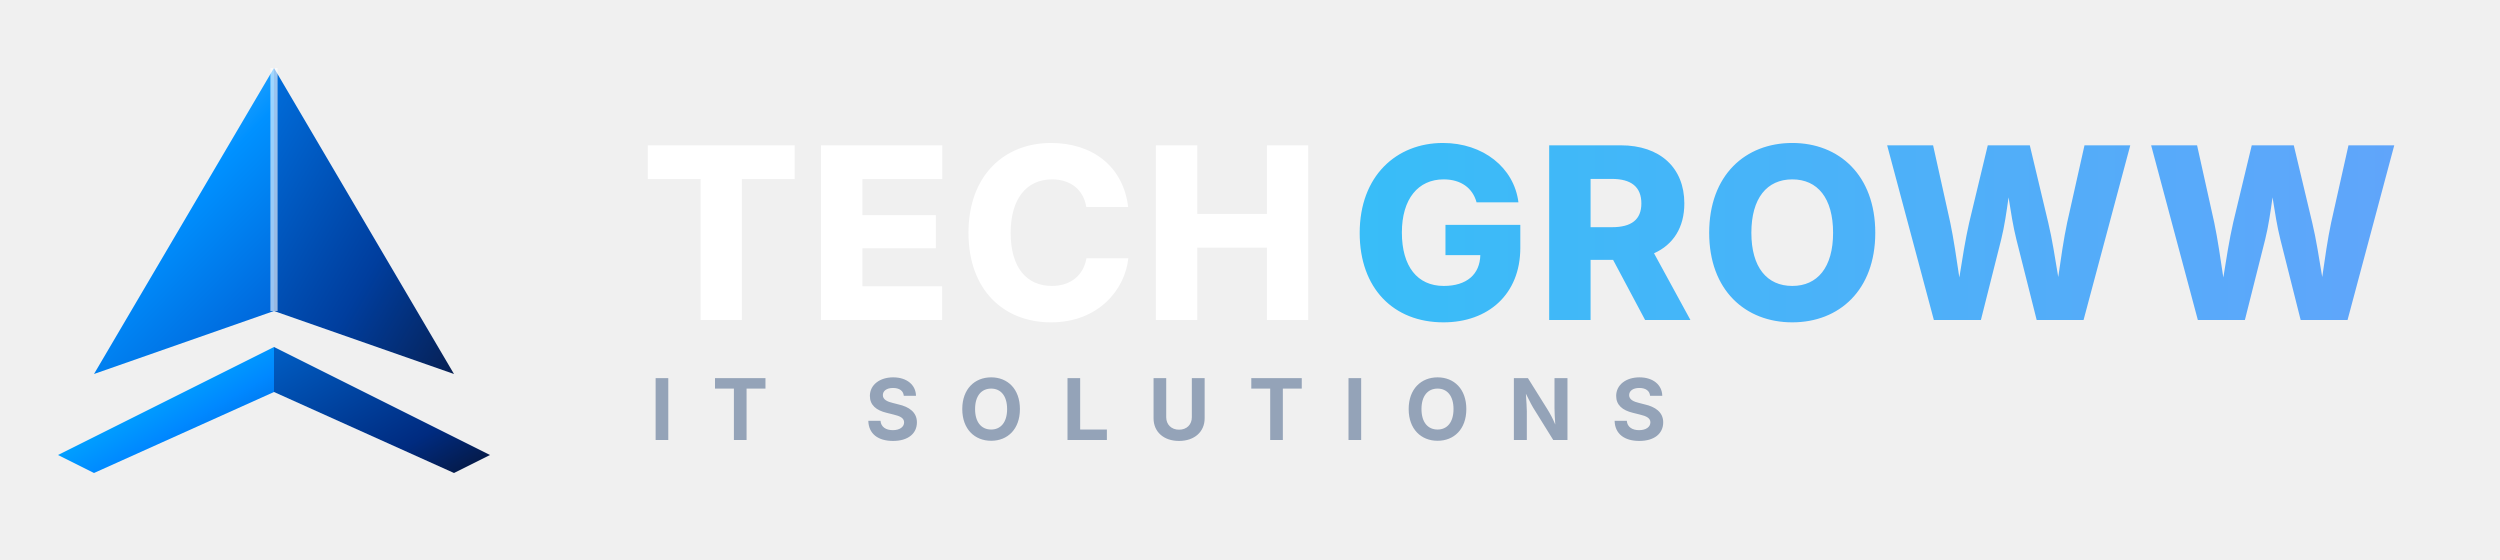
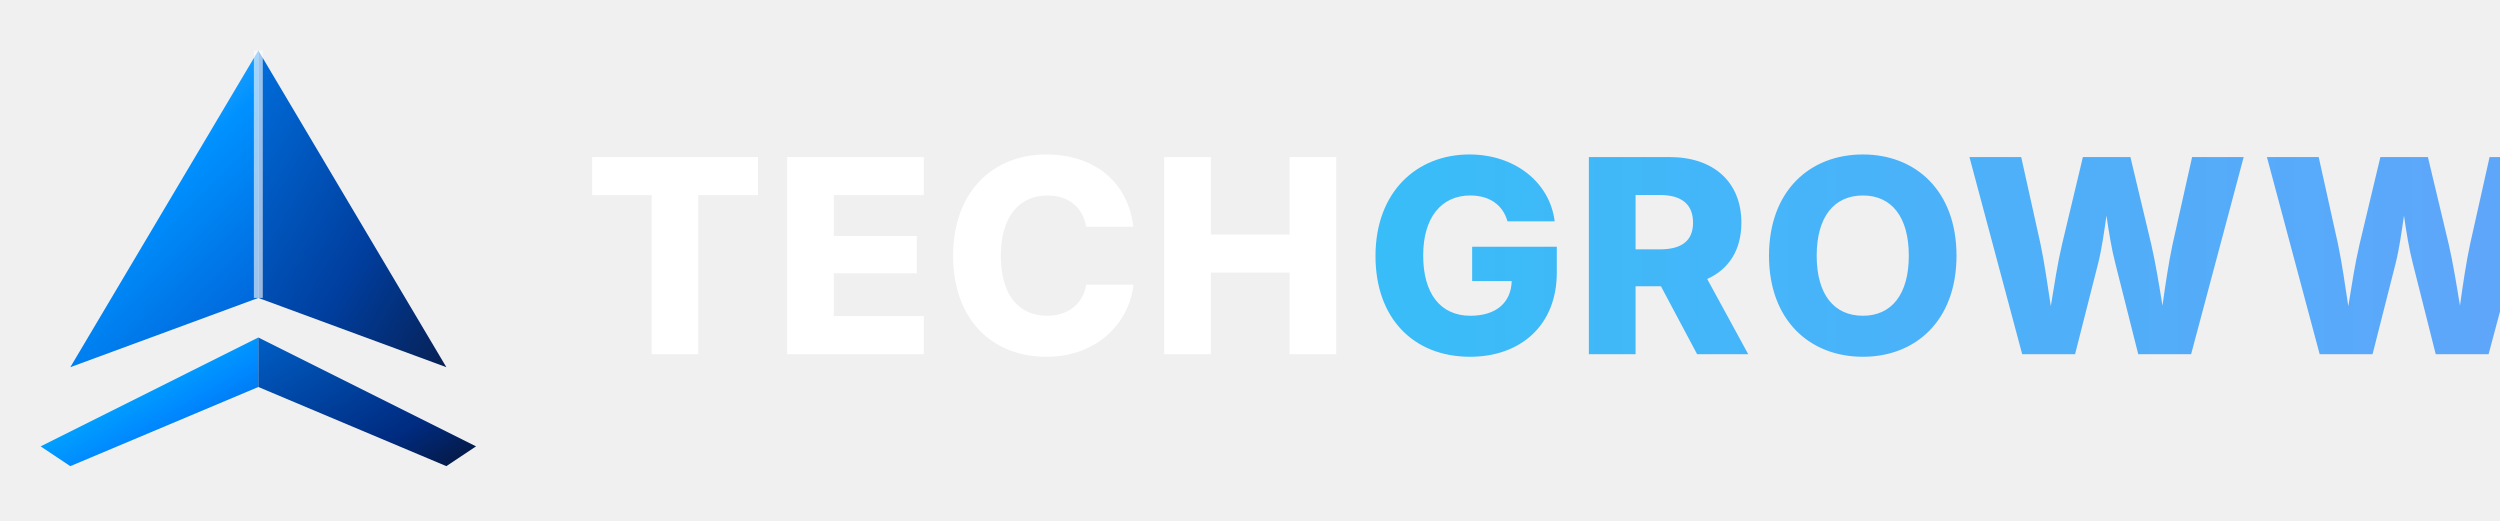
- <svg xmlns="http://www.w3.org/2000/svg" viewBox="0 0 250 56" width="250" height="56" fill="none">
+ <svg xmlns="http://www.w3.org/2000/svg" viewBox="0 0 240 50" width="240" height="50" fill="none">
  <defs>
    <linearGradient id="whiteFacetLeft" x1="20%" y1="0%" x2="80%" y2="100%">
      <stop offset="0%" stop-color="#60c5ff" />
      <stop offset="45%" stop-color="#0091ff" />
      <stop offset="100%" stop-color="#0062d6" />
    </linearGradient>
    <linearGradient id="whiteFacetRight" x1="0%" y1="0%" x2="100%" y2="100%">
      <stop offset="0%" stop-color="#006edc" />
      <stop offset="60%" stop-color="#003e9e" />
      <stop offset="100%" stop-color="#072054" />
    </linearGradient>
    <linearGradient id="whiteChevLeft" x1="0%" y1="0%" x2="100%" y2="100%">
      <stop offset="0%" stop-color="#00d8ff" />
      <stop offset="60%" stop-color="#0088ff" />
      <stop offset="100%" stop-color="#0055cb" />
    </linearGradient>
    <linearGradient id="whiteChevRight" x1="0%" y1="0%" x2="100%" y2="100%">
      <stop offset="0%" stop-color="#005ec4" />
      <stop offset="70%" stop-color="#002b80" />
      <stop offset="100%" stop-color="#06163b" />
    </linearGradient>
    <linearGradient id="whiteGrowwGrad" x1="0%" y1="0%" x2="100%" y2="0%">
      <stop offset="0%" stop-color="#38bdf8" />
      <stop offset="100%" stop-color="#60a5fa" />
    </linearGradient>
  </defs>
-   <g transform="translate(4, 5) scale(0.9)">
-     <path d="M 26 2 L 6 36 L 26 29 Z" fill="url(#whiteFacetLeft)" />
-     <path d="M 26 2 L 26 29 L 46 36 Z" fill="url(#whiteFacetRight)" />
-     <line x1="26" y1="2" x2="26" y2="29" stroke="#ffffff" stroke-width="0.8" stroke-opacity="0.6" />
-     <path d="M 26 33 L 2 45 L 6 47 L 26 38 Z" fill="url(#whiteChevLeft)" />
-     <path d="M 26 33 L 26 38 L 46 47 L 50 45 Z" fill="url(#whiteChevRight)" />
+   <g transform="translate(2, 2) scale(0.95)">
+     <path d="M 24 3 L 5 35 L 24 28 Z" fill="url(#whiteFacetLeft)" />
+     <path d="M 24 3 L 24 28 L 43 35 Z" fill="url(#whiteFacetRight)" />
+     <line x1="24" y1="3" x2="24" y2="28" stroke="#ffffff" stroke-width="0.9" stroke-opacity="0.6" />
+     <path d="M 24 32 L 2 43 L 5 45 L 24 37 Z" fill="url(#whiteChevLeft)" />
+     <path d="M 24 32 L 24 37 L 43 45 L 46 43 Z" fill="url(#whiteChevRight)" />
  </g>
-   <text x="64" y="32" font-family="'Plus Jakarta Sans', 'Inter', -apple-system, BlinkMacSystemFont, sans-serif" font-size="24" font-weight="800" letter-spacing="0.5" fill="#FFFFFF">TECH</text>
-   <text x="135" y="32" font-family="'Plus Jakarta Sans', 'Inter', -apple-system, BlinkMacSystemFont, sans-serif" font-size="24" font-weight="800" letter-spacing="0.5" fill="url(#whiteGrowwGrad)">GROWW</text>
-   <text x="65" y="44" font-family="'Plus Jakarta Sans', 'Inter', -apple-system, BlinkMacSystemFont, sans-serif" font-size="8.5" font-weight="700" letter-spacing="3.8" fill="#94A3B8">IT SOLUTIONS</text>
+   <text x="56" y="34" font-family="'Plus Jakarta Sans', 'Inter', -apple-system, BlinkMacSystemFont, 'Segoe UI', Roboto, sans-serif" font-size="26" font-weight="800" letter-spacing="0.5" fill="#FFFFFF">TECH</text>
+   <text x="131" y="34" font-family="'Plus Jakarta Sans', 'Inter', -apple-system, BlinkMacSystemFont, 'Segoe UI', Roboto, sans-serif" font-size="26" font-weight="800" letter-spacing="0.5" fill="url(#whiteGrowwGrad)">GROWW</text>
</svg>
